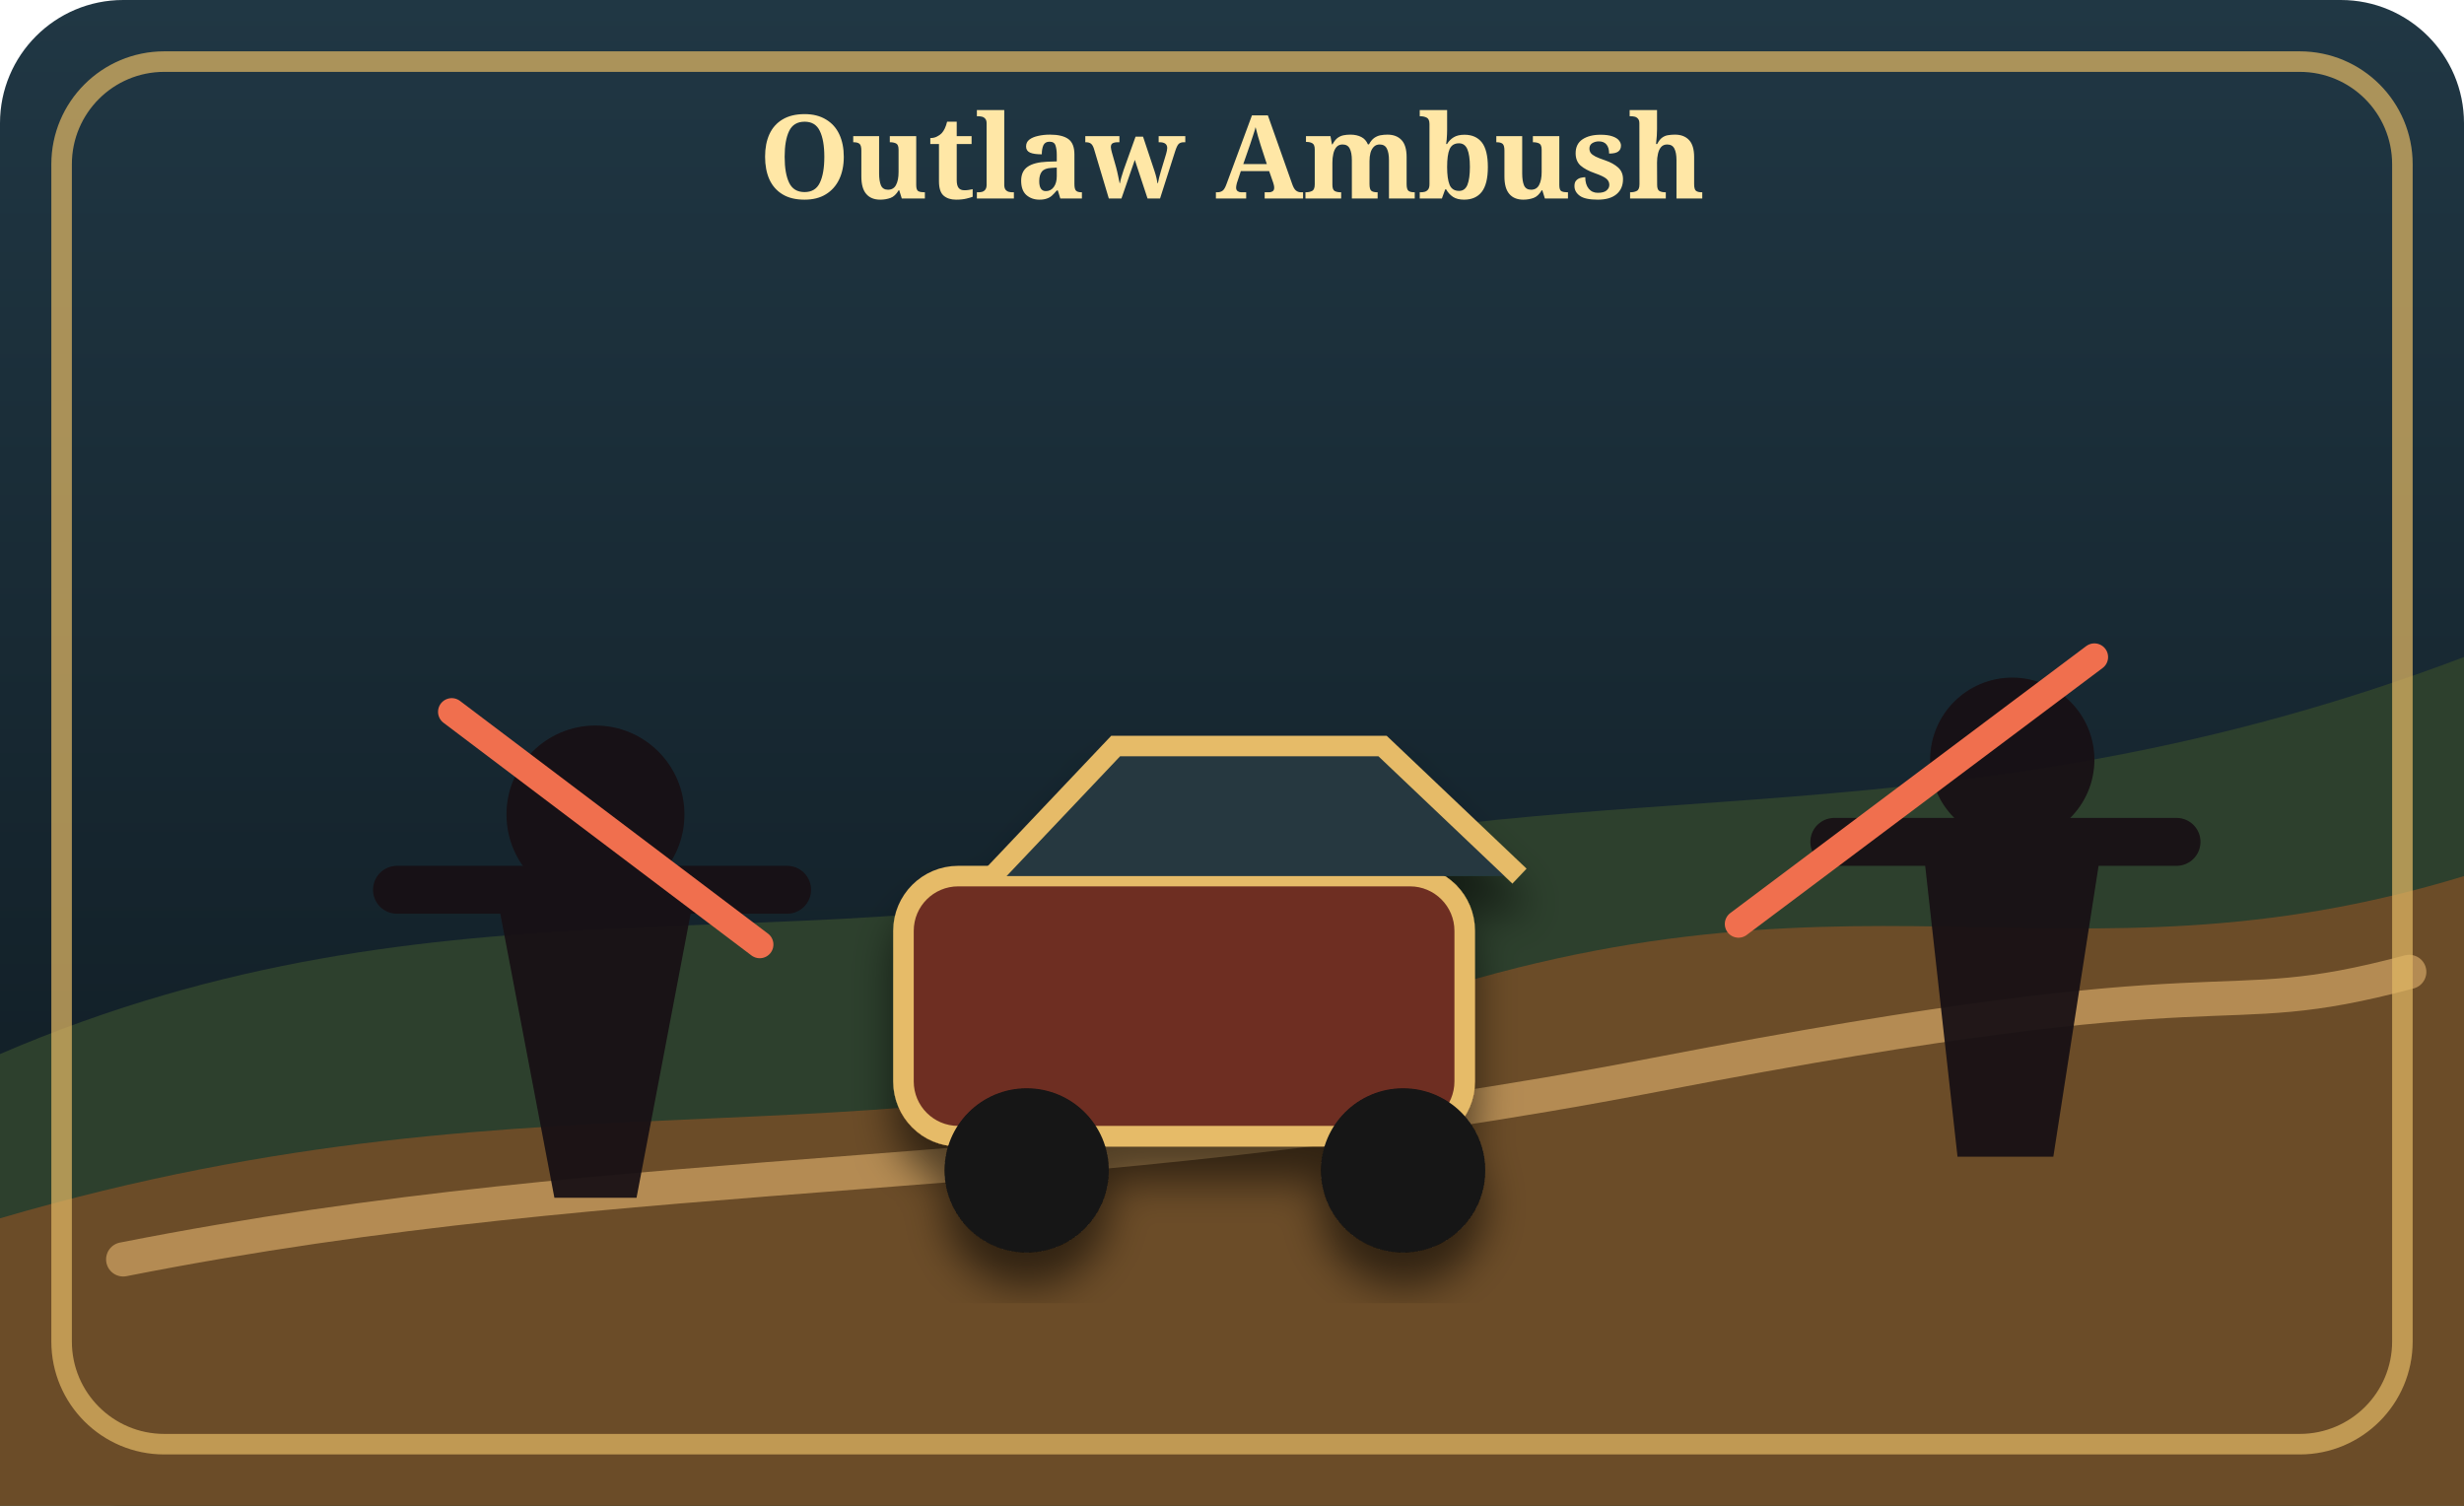
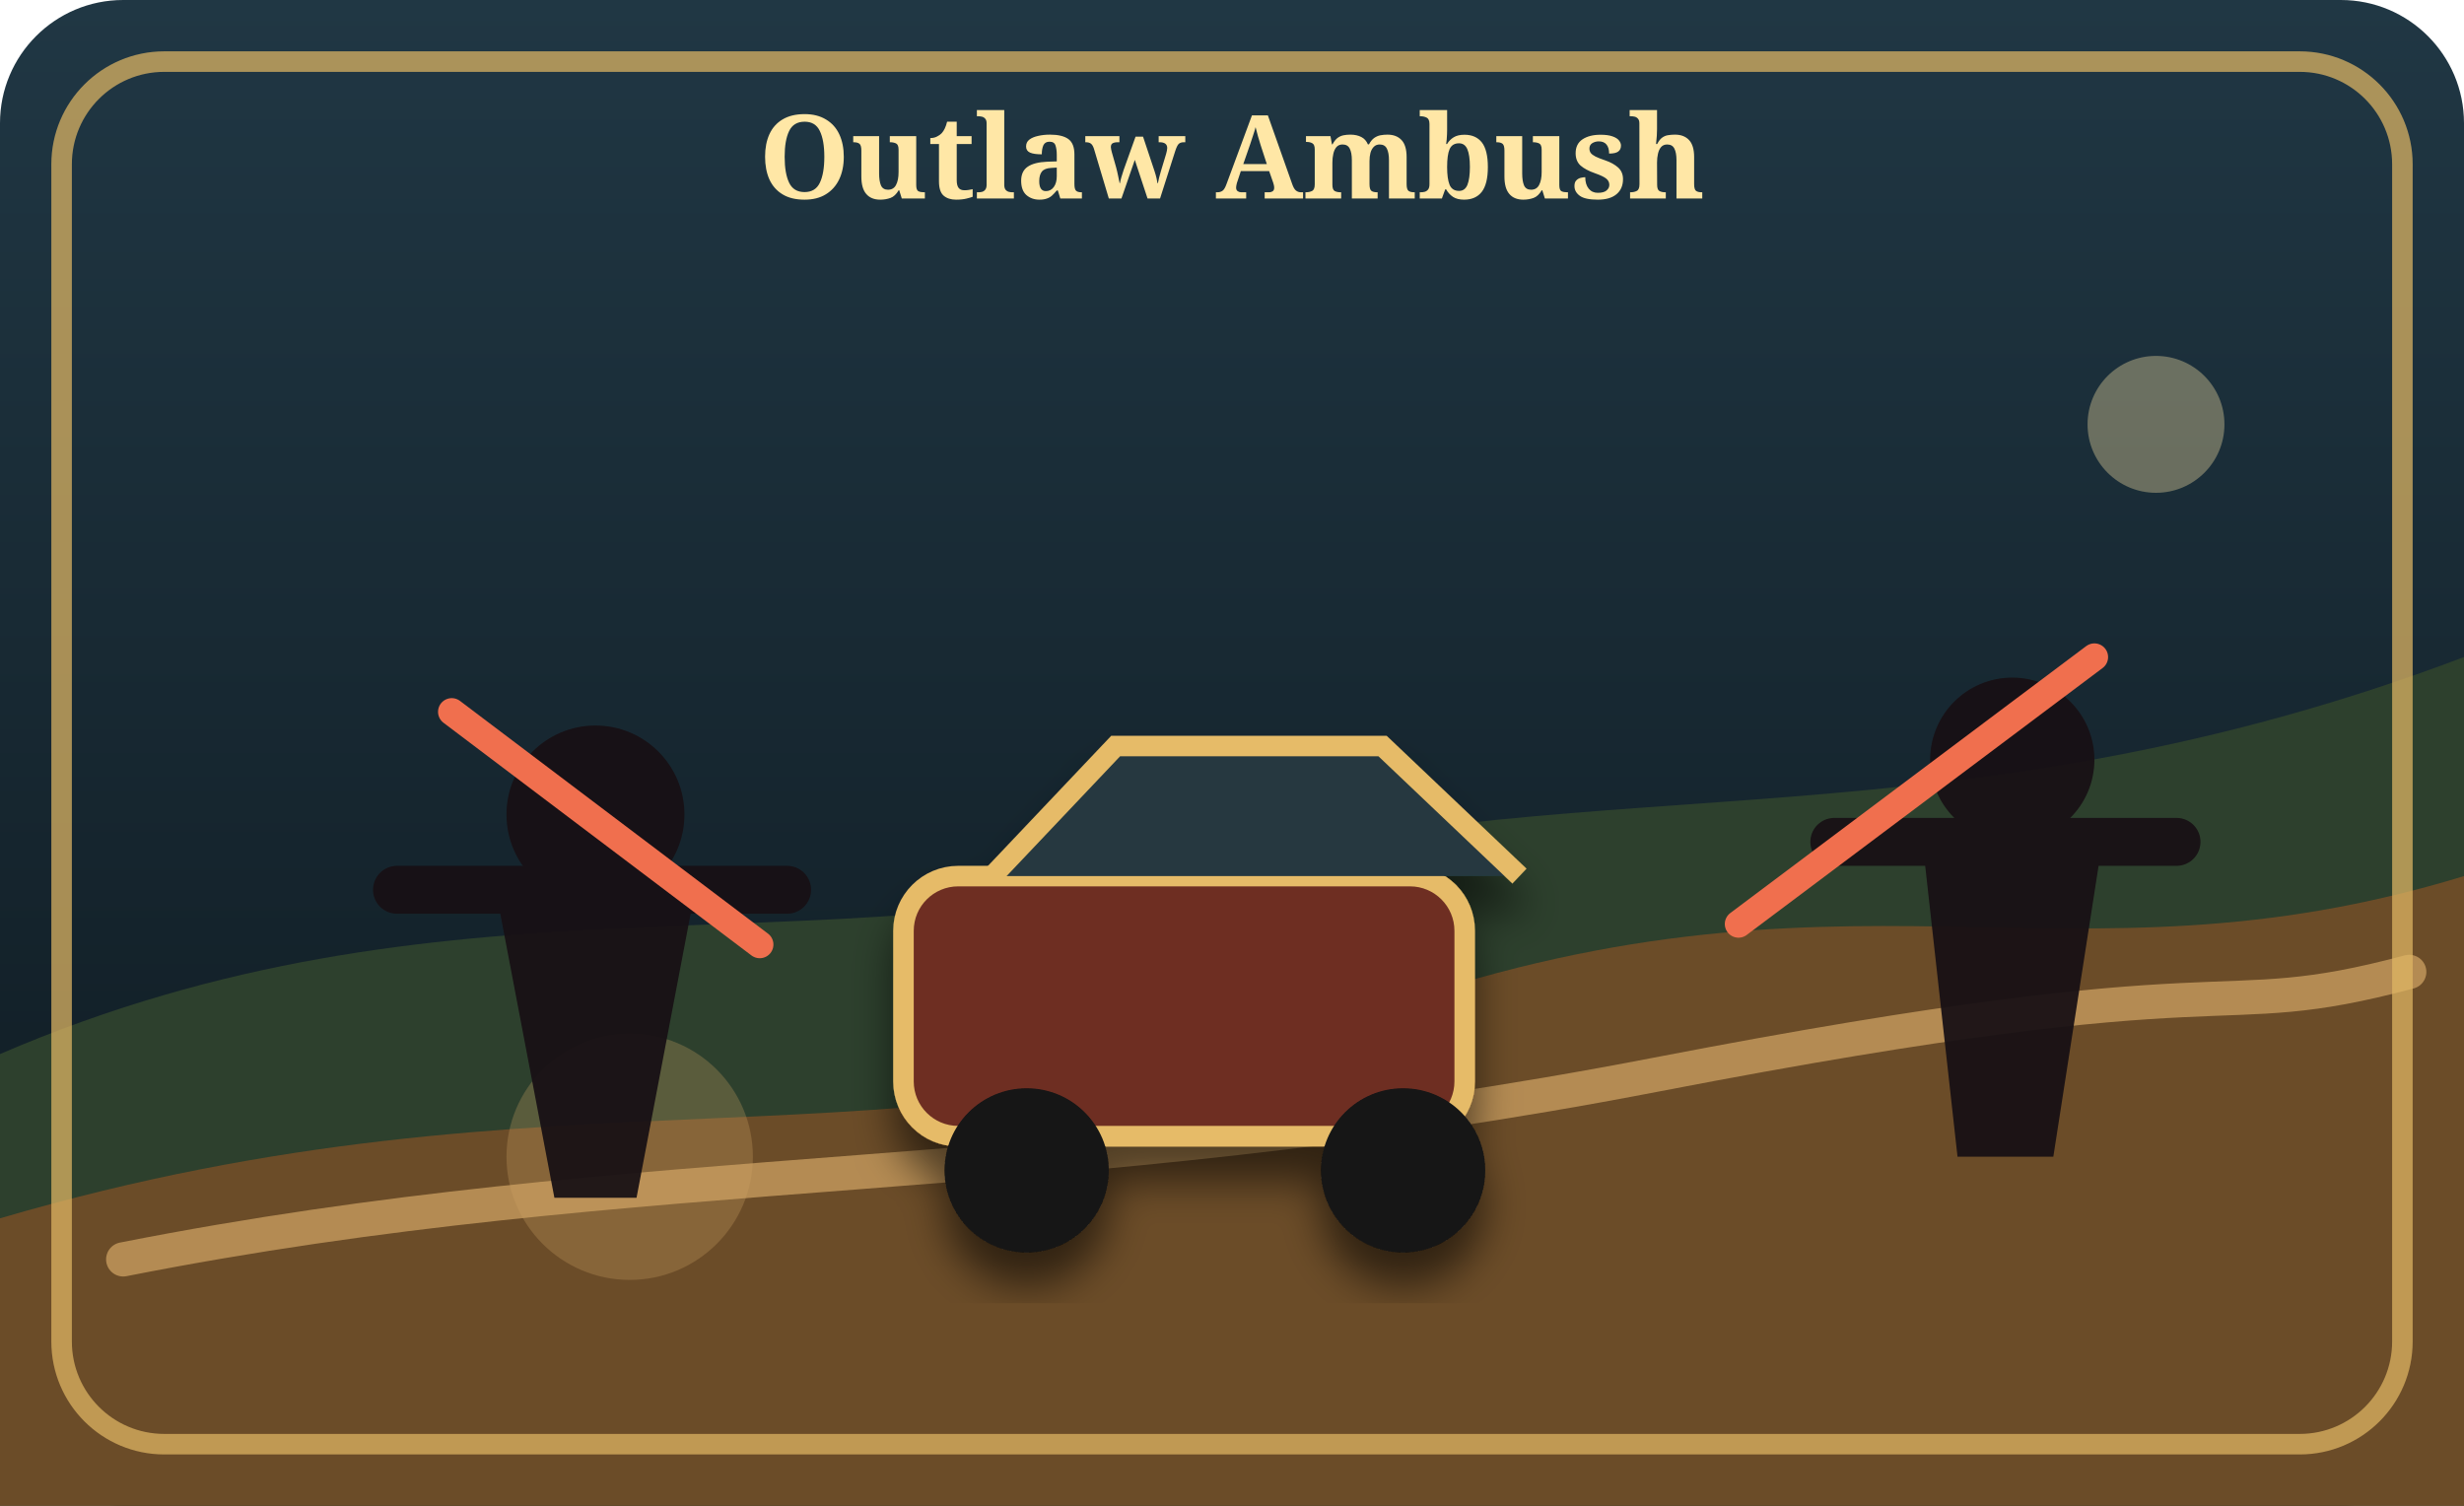
<svg xmlns="http://www.w3.org/2000/svg" viewBox="0 0 360 220" role="img" aria-label="Outlaw Ambush">
  <defs>
+     <style>
+       .glint { animation: glint 2.8s ease-in-out infinite; transform-origin: center; }
+       .dust { animation: dust 3s ease-in-out infinite; }
+       .wire { animation: wire 2.4s steps(2, end) infinite; }
+       .rain { animation: rain 2.2s linear infinite; }
+       @keyframes glint { 0%, 100% { opacity: .28; transform: scale(.82); } 50% { opacity: .95; transform: scale(1.18); } }
+       @keyframes dust { 0%, 100% { opacity: .25; transform: translateX(-6px); } 50% { opacity: .65; transform: translateX(8px); } }
+       @keyframes wire { 0%, 100% { opacity: .35; } 50% { opacity: 1; } }
+       @keyframes rain { from { transform: translateX(-18px); } to { transform: translateX(18px); } }
+       @media (prefers-reduced-motion: reduce) { .glint, .dust, .wire, .rain { animation: none; } }
+     </style>
    <linearGradient id="sky" x1="0" x2="0" y1="0" y2="1">
      <stop offset="0" stop-color="#203744" />
      <stop offset="1" stop-color="#0d171d" />
    </linearGradient>
    <linearGradient id="gold" x1="0" x2="1">
      <stop offset="0" stop-color="#fff0ae" />
      <stop offset=".5" stop-color="#d59d3e" />
      <stop offset="1" stop-color="#fff1b8" />
    </linearGradient>
    <filter id="shadow">
      <feDropShadow dx="0" dy="5" stdDeviation="3" flood-color="#000" flood-opacity=".55" />
    </filter>
  </defs>
  <rect width="360" height="220" rx="18" fill="url(#sky)" />
  <path d="M0 154 C65 126 118 142 176 127 S286 124 360 96 V220 H0z" fill="#2d402d" />
  <path d="M0 178 C82 154 130 173 200 148 S301 146 360 128 V220 H0z" fill="#6b4c28" />
  <path d="M18 184 C94 169 154 174 242 157 S322 150 352 142" fill="none" stroke="#d0a464" stroke-width="5" stroke-linecap="round" opacity=".72" />
+   <circle class="dust" cx="92" cy="169" r="18" fill="#d0a464" opacity=".28" />
+   <circle class="glint" cx="315" cy="62" r="10" fill="#ffe9a8" opacity=".35" />
  <g filter="url(#shadow)">
    <rect x="132" y="128" width="82" height="38" rx="8" fill="#6e2f24" stroke="#e6bb68" stroke-width="3" />
    <path d="M145 128l18-19h39l20 19" fill="#263940" stroke="#e6bb68" stroke-width="3" />
    <circle cx="150" cy="171" r="12" fill="#141414" />
    <circle cx="205" cy="171" r="12" fill="#141414" />
  </g>
  <g fill="#171014" opacity=".94">
    <path d="M73 133h28l-8 42H81z" />
    <circle cx="87" cy="119" r="13" />
    <path d="M58 130h57" stroke="#171014" stroke-width="7" stroke-linecap="round" />
    <path d="M281 124h26l-7 45h-14z" />
    <circle cx="294" cy="111" r="12" />
    <path d="M268 123h50" stroke="#171014" stroke-width="7" stroke-linecap="round" />
  </g>
  <path d="M66 104l45 34M306 96l-52 39" stroke="#f06f4e" stroke-width="4" stroke-linecap="round" />
  <rect x="9" y="9" width="342" height="202" rx="15" fill="none" stroke="#e1b764" stroke-width="3" opacity=".72" />
  <text x="180" y="29" text-anchor="middle" font-family="Georgia,serif" font-size="17" font-weight="800" fill="#ffe7a6">Outlaw Ambush</text>
</svg>
